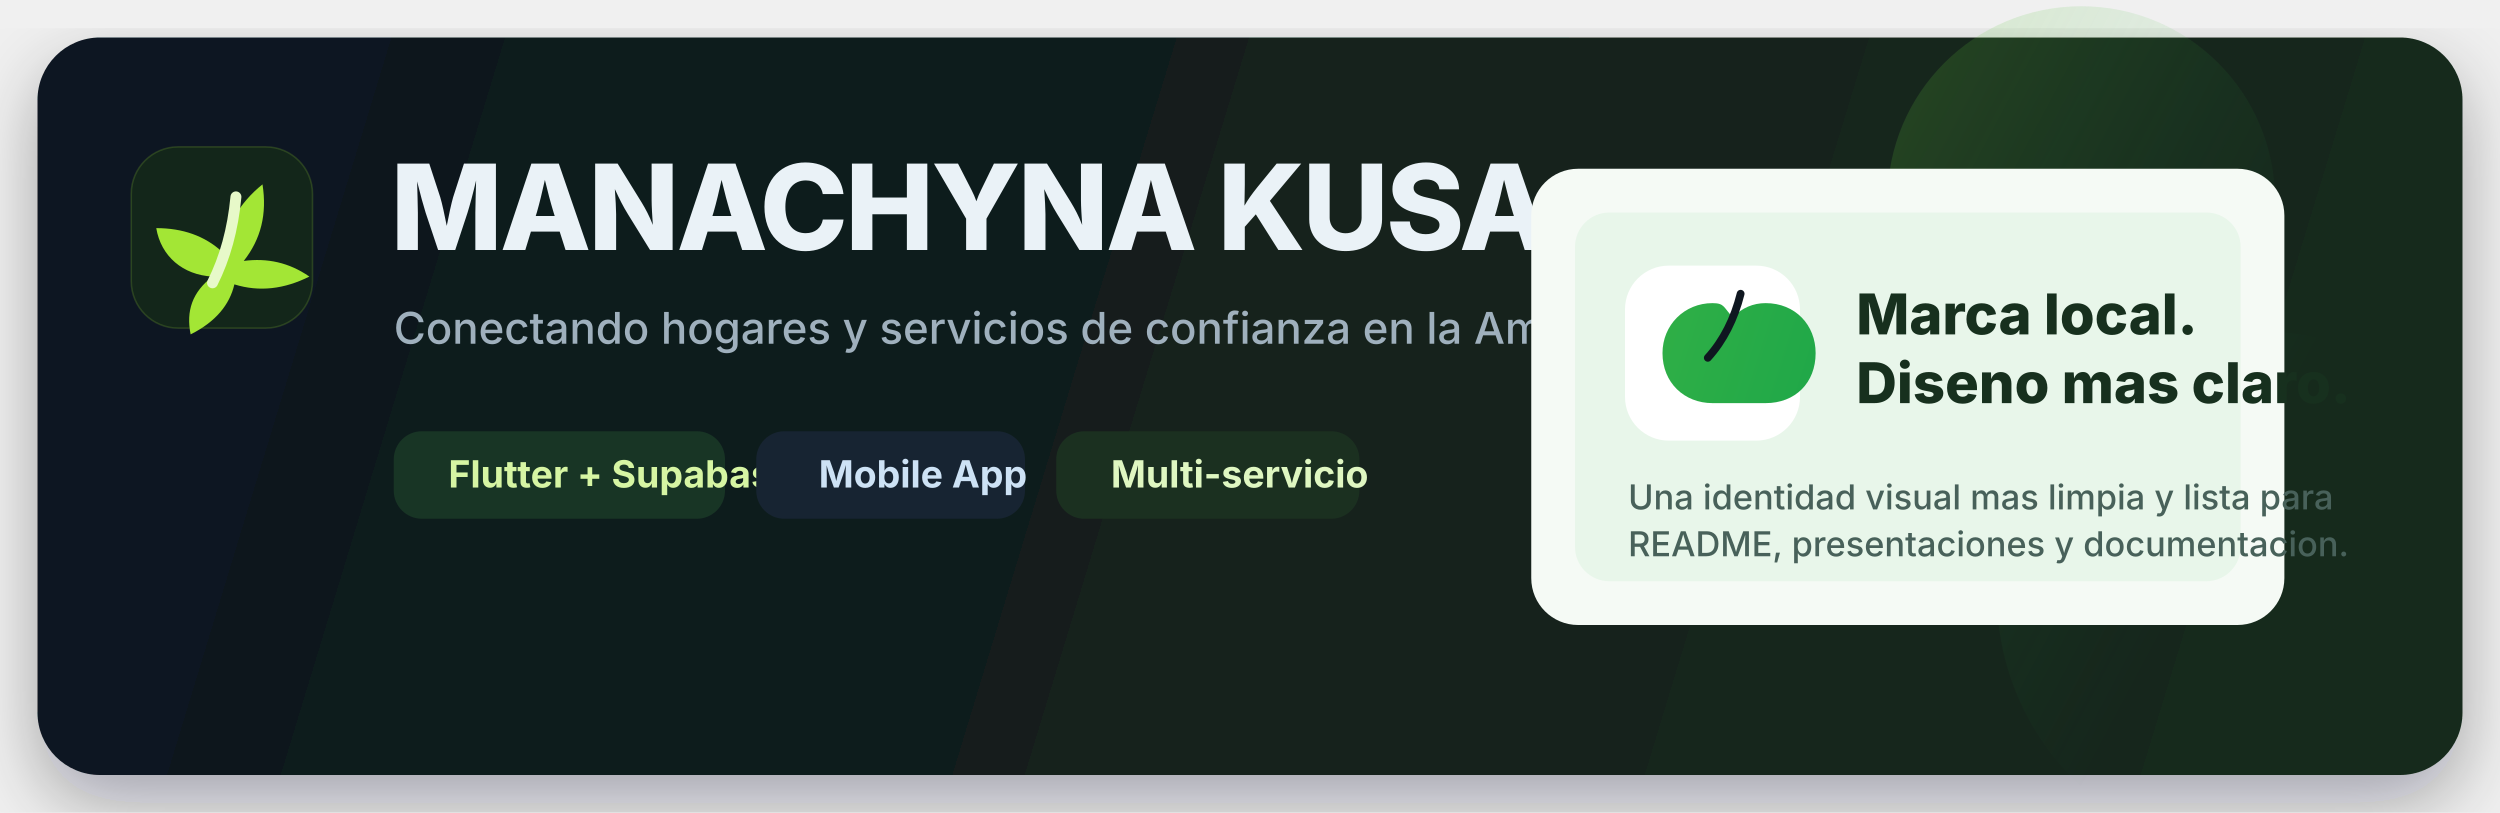
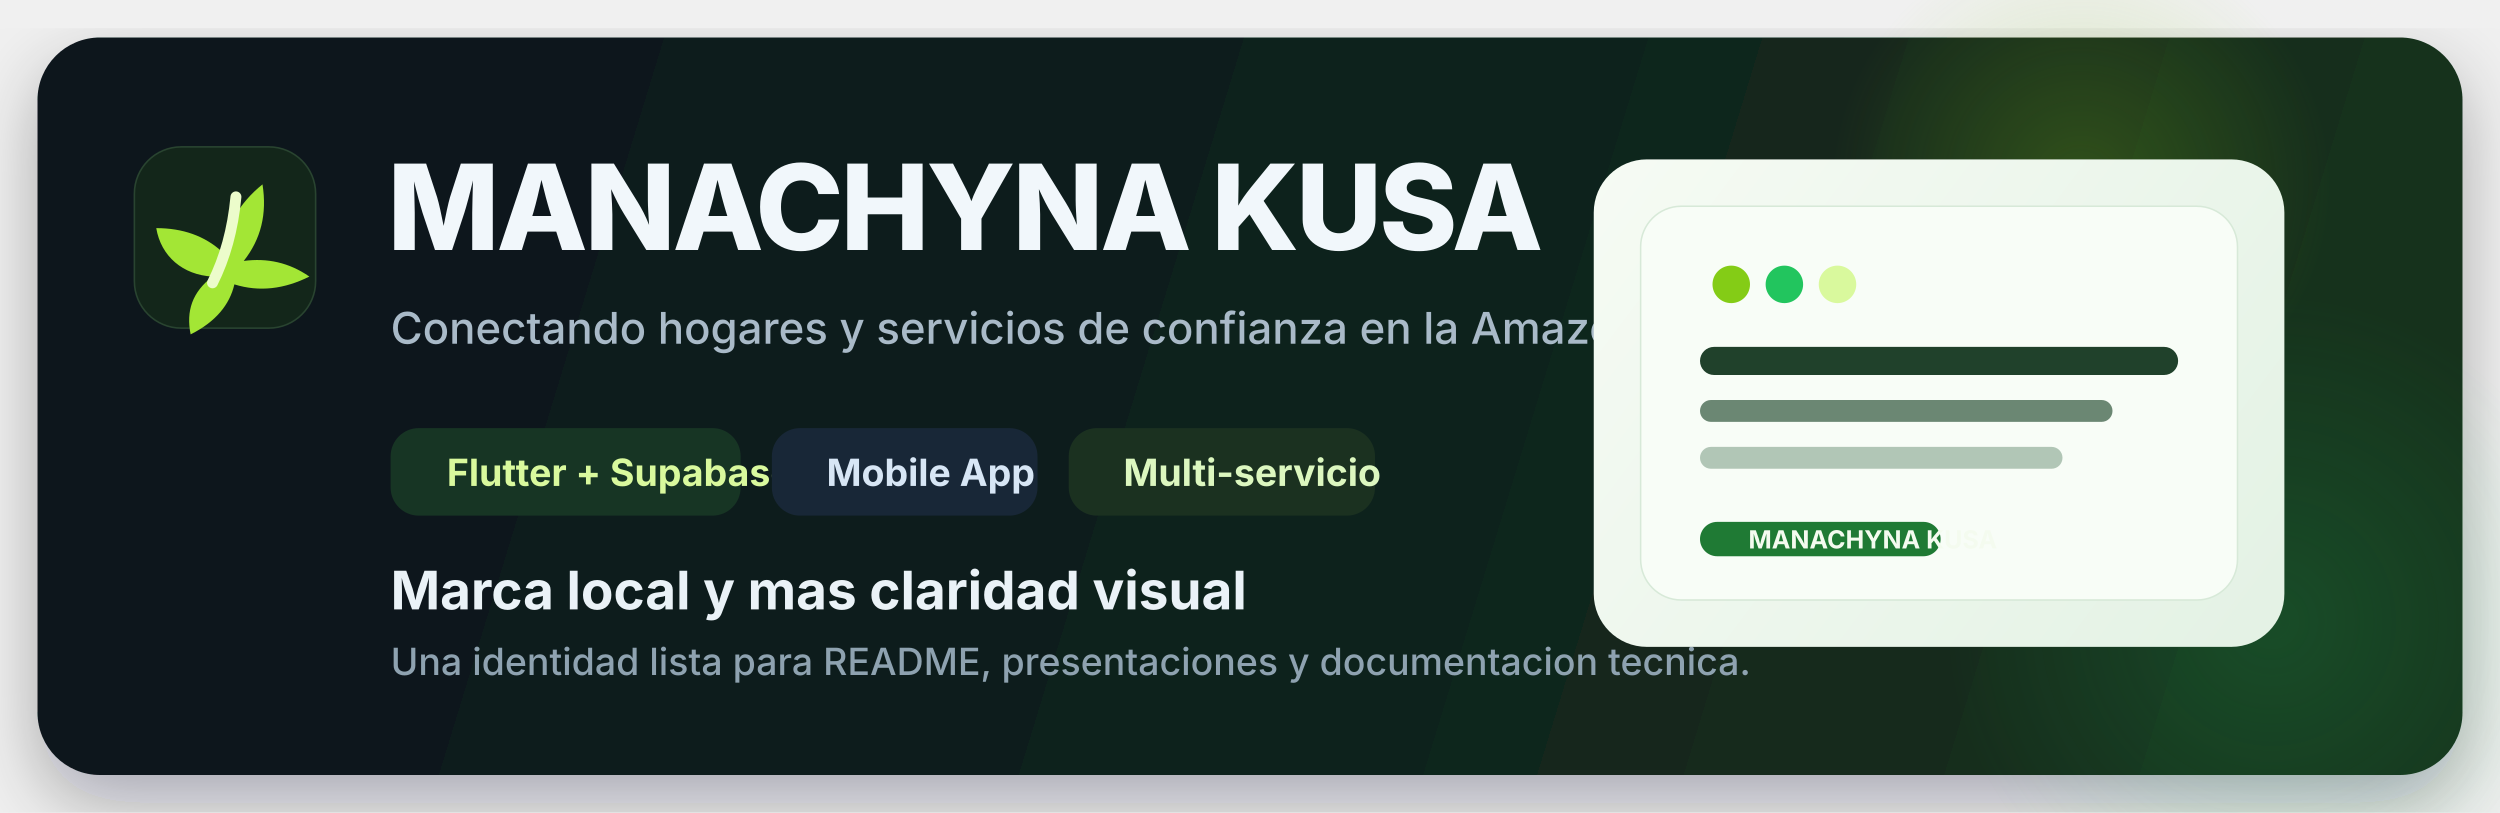
<svg xmlns="http://www.w3.org/2000/svg" width="1600" height="520" viewBox="0 0 1600 520" fill="none">
  <defs>
-     <linearGradient id="bg" x1="120" y1="40" x2="1500" y2="460" gradientUnits="userSpaceOnUse">
-       <stop stop-color="#0F1720" />
-       <stop offset="1" stop-color="#152A1A" />
+     <linearGradient id="bg" x1="80" y1="40" x2="1520" y2="480" gradientUnits="userSpaceOnUse">
+       <stop stop-color="#0C141C" />
+       <stop offset="0.55" stop-color="#10221B" />
+       <stop offset="1" stop-color="#16331F" />
    </linearGradient>
-     <linearGradient id="accent" x1="240" y1="120" x2="1180" y2="420" gradientUnits="userSpaceOnUse">
+     <linearGradient id="accent" x1="208" y1="112" x2="1180" y2="420" gradientUnits="userSpaceOnUse">
      <stop stop-color="#A3E635" />
      <stop offset="1" stop-color="#16A34A" />
    </linearGradient>
-     <linearGradient id="glow" x1="910" y1="170" x2="1380" y2="420" gradientUnits="userSpaceOnUse">
-       <stop stop-color="#A3E635" stop-opacity="0.30" />
-       <stop offset="1" stop-color="#16A34A" stop-opacity="0" />
+     <linearGradient id="panel" x1="1010" y1="98" x2="1430" y2="414" gradientUnits="userSpaceOnUse">
+       <stop stop-color="#F6FBF4" />
+       <stop offset="1" stop-color="#E4F2E5" />
    </linearGradient>
+     <radialGradient id="glowA" cx="0" cy="0" r="1" gradientUnits="userSpaceOnUse" gradientTransform="translate(1332 118) rotate(90) scale(160 160)">
+       <stop stop-color="#84CC16" stop-opacity="0.24" />
+       <stop offset="1" stop-color="#84CC16" stop-opacity="0" />
+     </radialGradient>
+     <radialGradient id="glowB" cx="0" cy="0" r="1" gradientUnits="userSpaceOnUse" gradientTransform="translate(1454 398) rotate(90) scale(210 210)">
+       <stop stop-color="#22C55E" stop-opacity="0.18" />
+       <stop offset="1" stop-color="#22C55E" stop-opacity="0" />
+     </radialGradient>
    <filter id="shadow" x="0" y="0" width="1600" height="520" filterUnits="userSpaceOnUse" color-interpolation-filters="sRGB">
-       <feDropShadow dx="0" dy="18" stdDeviation="24" flood-color="#0B1117" flood-opacity="0.32" />
+       <feDropShadow dx="0" dy="18" stdDeviation="24" flood-color="#081018" flood-opacity="0.3" />
    </filter>
  </defs>
  <g filter="url(#shadow)">
    <rect x="24" y="24" width="1552" height="472" rx="40" fill="url(#bg)" />
  </g>
-   <circle cx="1332" cy="128" r="124" fill="url(#glow)" />
-   <circle cx="1446" cy="380" r="168" fill="url(#glow)" />
-   <rect x="84" y="94" width="116" height="116" rx="30" fill="#13261A" stroke="rgba(163,230,53,0.18)" />
+   <circle cx="1332" cy="118" r="160" fill="url(#glowA)" />
+   <circle cx="1454" cy="398" r="210" fill="url(#glowB)" />
+   <rect x="86" y="94" width="116" height="116" rx="30" fill="#13261A" stroke="#294430" />
  <path d="M136 177C117 176 103 164 100 146C117 146 131 151 142 161C145 145 153 130 168 118C171 137 167 153 156 167C171 165 185 168 198 177C182 185 166 187 150 182C147 195 138 206 122 214C119 199 123 187 136 177Z" fill="url(#accent)" />
-   <path d="M151 126C149 147 144 165 136 181" stroke="#E7F9C9" stroke-width="7" stroke-linecap="round" />
-   <text x="250" y="160" fill="#EAF2F7" font-family="Inter, Arial, sans-serif" font-size="76" font-weight="800" letter-spacing="-1.8">
+   <path d="M151 126C149 147 144 165 136 181" stroke="#ECFCCB" stroke-width="7" stroke-linecap="round" />
+   <text x="248" y="160" fill="#F1F7FB" font-family="Inter, Arial, sans-serif" font-size="76" font-weight="800" letter-spacing="-2">
    MANACHYNA KUSA
  </text>
-   <text x="252" y="220" fill="#9FB0BD" font-family="Inter, Arial, sans-serif" font-size="28" font-weight="500">
+   <text x="250" y="220" fill="#A9BAC8" font-family="Inter, Arial, sans-serif" font-size="28" font-weight="500">
    Conectando hogares y servicios de confianza en la Amazonia ecuatoriana
  </text>
-   <rect x="252" y="276" width="212" height="56" rx="18" fill="#183525" />
-   <text x="287" y="312" fill="#D6F5A3" font-family="Inter, Arial, sans-serif" font-size="24" font-weight="700">
+   <rect x="250" y="274" width="224" height="56" rx="18" fill="#173524" />
+   <text x="286" y="311" fill="#D9F99D" font-family="Inter, Arial, sans-serif" font-size="24" font-weight="700">
    Flutter + Supabase
  </text>
-   <rect x="484" y="276" width="172" height="56" rx="18" fill="#172432" />
-   <text x="524" y="312" fill="#CDE2F5" font-family="Inter, Arial, sans-serif" font-size="24" font-weight="700">
+   <rect x="494" y="274" width="170" height="56" rx="18" fill="#182737" />
+   <text x="529" y="311" fill="#D7E6F5" font-family="Inter, Arial, sans-serif" font-size="24" font-weight="700">
    Mobile App
  </text>
-   <rect x="676" y="276" width="194" height="56" rx="18" fill="#1B3020">
-   </rect>
-   <text x="711" y="312" fill="#DFF7C1" font-family="Inter, Arial, sans-serif" font-size="24" font-weight="700">
+   <rect x="684" y="274" width="196" height="56" rx="18" fill="#1B3120" />
+   <text x="719" y="311" fill="#DCF7BF" font-family="Inter, Arial, sans-serif" font-size="24" font-weight="700">
    Multi-servicio
  </text>
-   <rect x="980" y="108" width="482" height="292" rx="30" fill="#F5FAF5" />
-   <rect x="1008" y="136" width="426" height="236" rx="22" fill="#E8F6EA" />
-   <rect x="1040" y="170" width="112" height="112" rx="28" fill="#FFFFFF" />
-   <path d="M1096 194C1078 194 1064 208 1064 226C1064 245 1078 258 1096 258H1130C1149 258 1162 245 1162 226C1162 208 1149 194 1130 194C1122 194 1115 197 1109 203C1103 197 1104 194 1096 194Z" fill="url(#accent)" />
-   <path d="M1114 188C1110 204 1103 218 1093 229" stroke="#0F1720" stroke-width="5" stroke-linecap="round" />
-   <text x="1188" y="214" fill="#17301E" font-family="Inter, Arial, sans-serif" font-size="36" font-weight="800">
-     Marca local.
+   <text x="250" y="390" fill="#EAF2F7" font-family="Inter, Arial, sans-serif" font-size="34" font-weight="700">
+     Marca local y mas claridad visual
  </text>
-   <text x="1188" y="258" fill="#17301E" font-family="Inter, Arial, sans-serif" font-size="36" font-weight="800">
-     Diseno mas claro.
+   <text x="250" y="432" fill="#8EA2B0" font-family="Inter, Arial, sans-serif" font-size="24" font-weight="500">
+     Una identidad lista para README, presentaciones y documentacion tecnica.
  </text>
-   <text x="1042" y="326" fill="#48615A" font-family="Inter, Arial, sans-serif" font-size="22" font-weight="500">
-     Una identidad visual mas limpia y lista para
-   </text>
-   <text x="1042" y="356" fill="#48615A" font-family="Inter, Arial, sans-serif" font-size="22" font-weight="500">
-     README, presentaciones y documentacion.
+   <rect x="1020" y="102" width="442" height="312" rx="34" fill="url(#panel)" />
+   <rect x="1050" y="132" width="382" height="252" rx="26" fill="#F8FDF7" stroke="#D7E9D8" />
+   <circle cx="1108" cy="182" r="12" fill="#84CC16" />
+   <circle cx="1142" cy="182" r="12" fill="#22C55E" />
+   <circle cx="1176" cy="182" r="12" fill="#D9F99D" />
+   <rect x="1088" y="222" width="306" height="18" rx="9" fill="#20412B" />
+   <rect x="1088" y="256" width="264" height="14" rx="7" fill="#6B8773" />
+   <rect x="1088" y="286" width="232" height="14" rx="7" fill="#B1C6B6" />
+   <rect x="1088" y="334" width="154" height="22" rx="11" fill="#1F7A34" />
+   <text x="1119" y="351" fill="#F4FBEF" font-family="Inter, Arial, sans-serif" font-size="16" font-weight="700">
+     MANACHYNA KUSA
  </text>
</svg>
